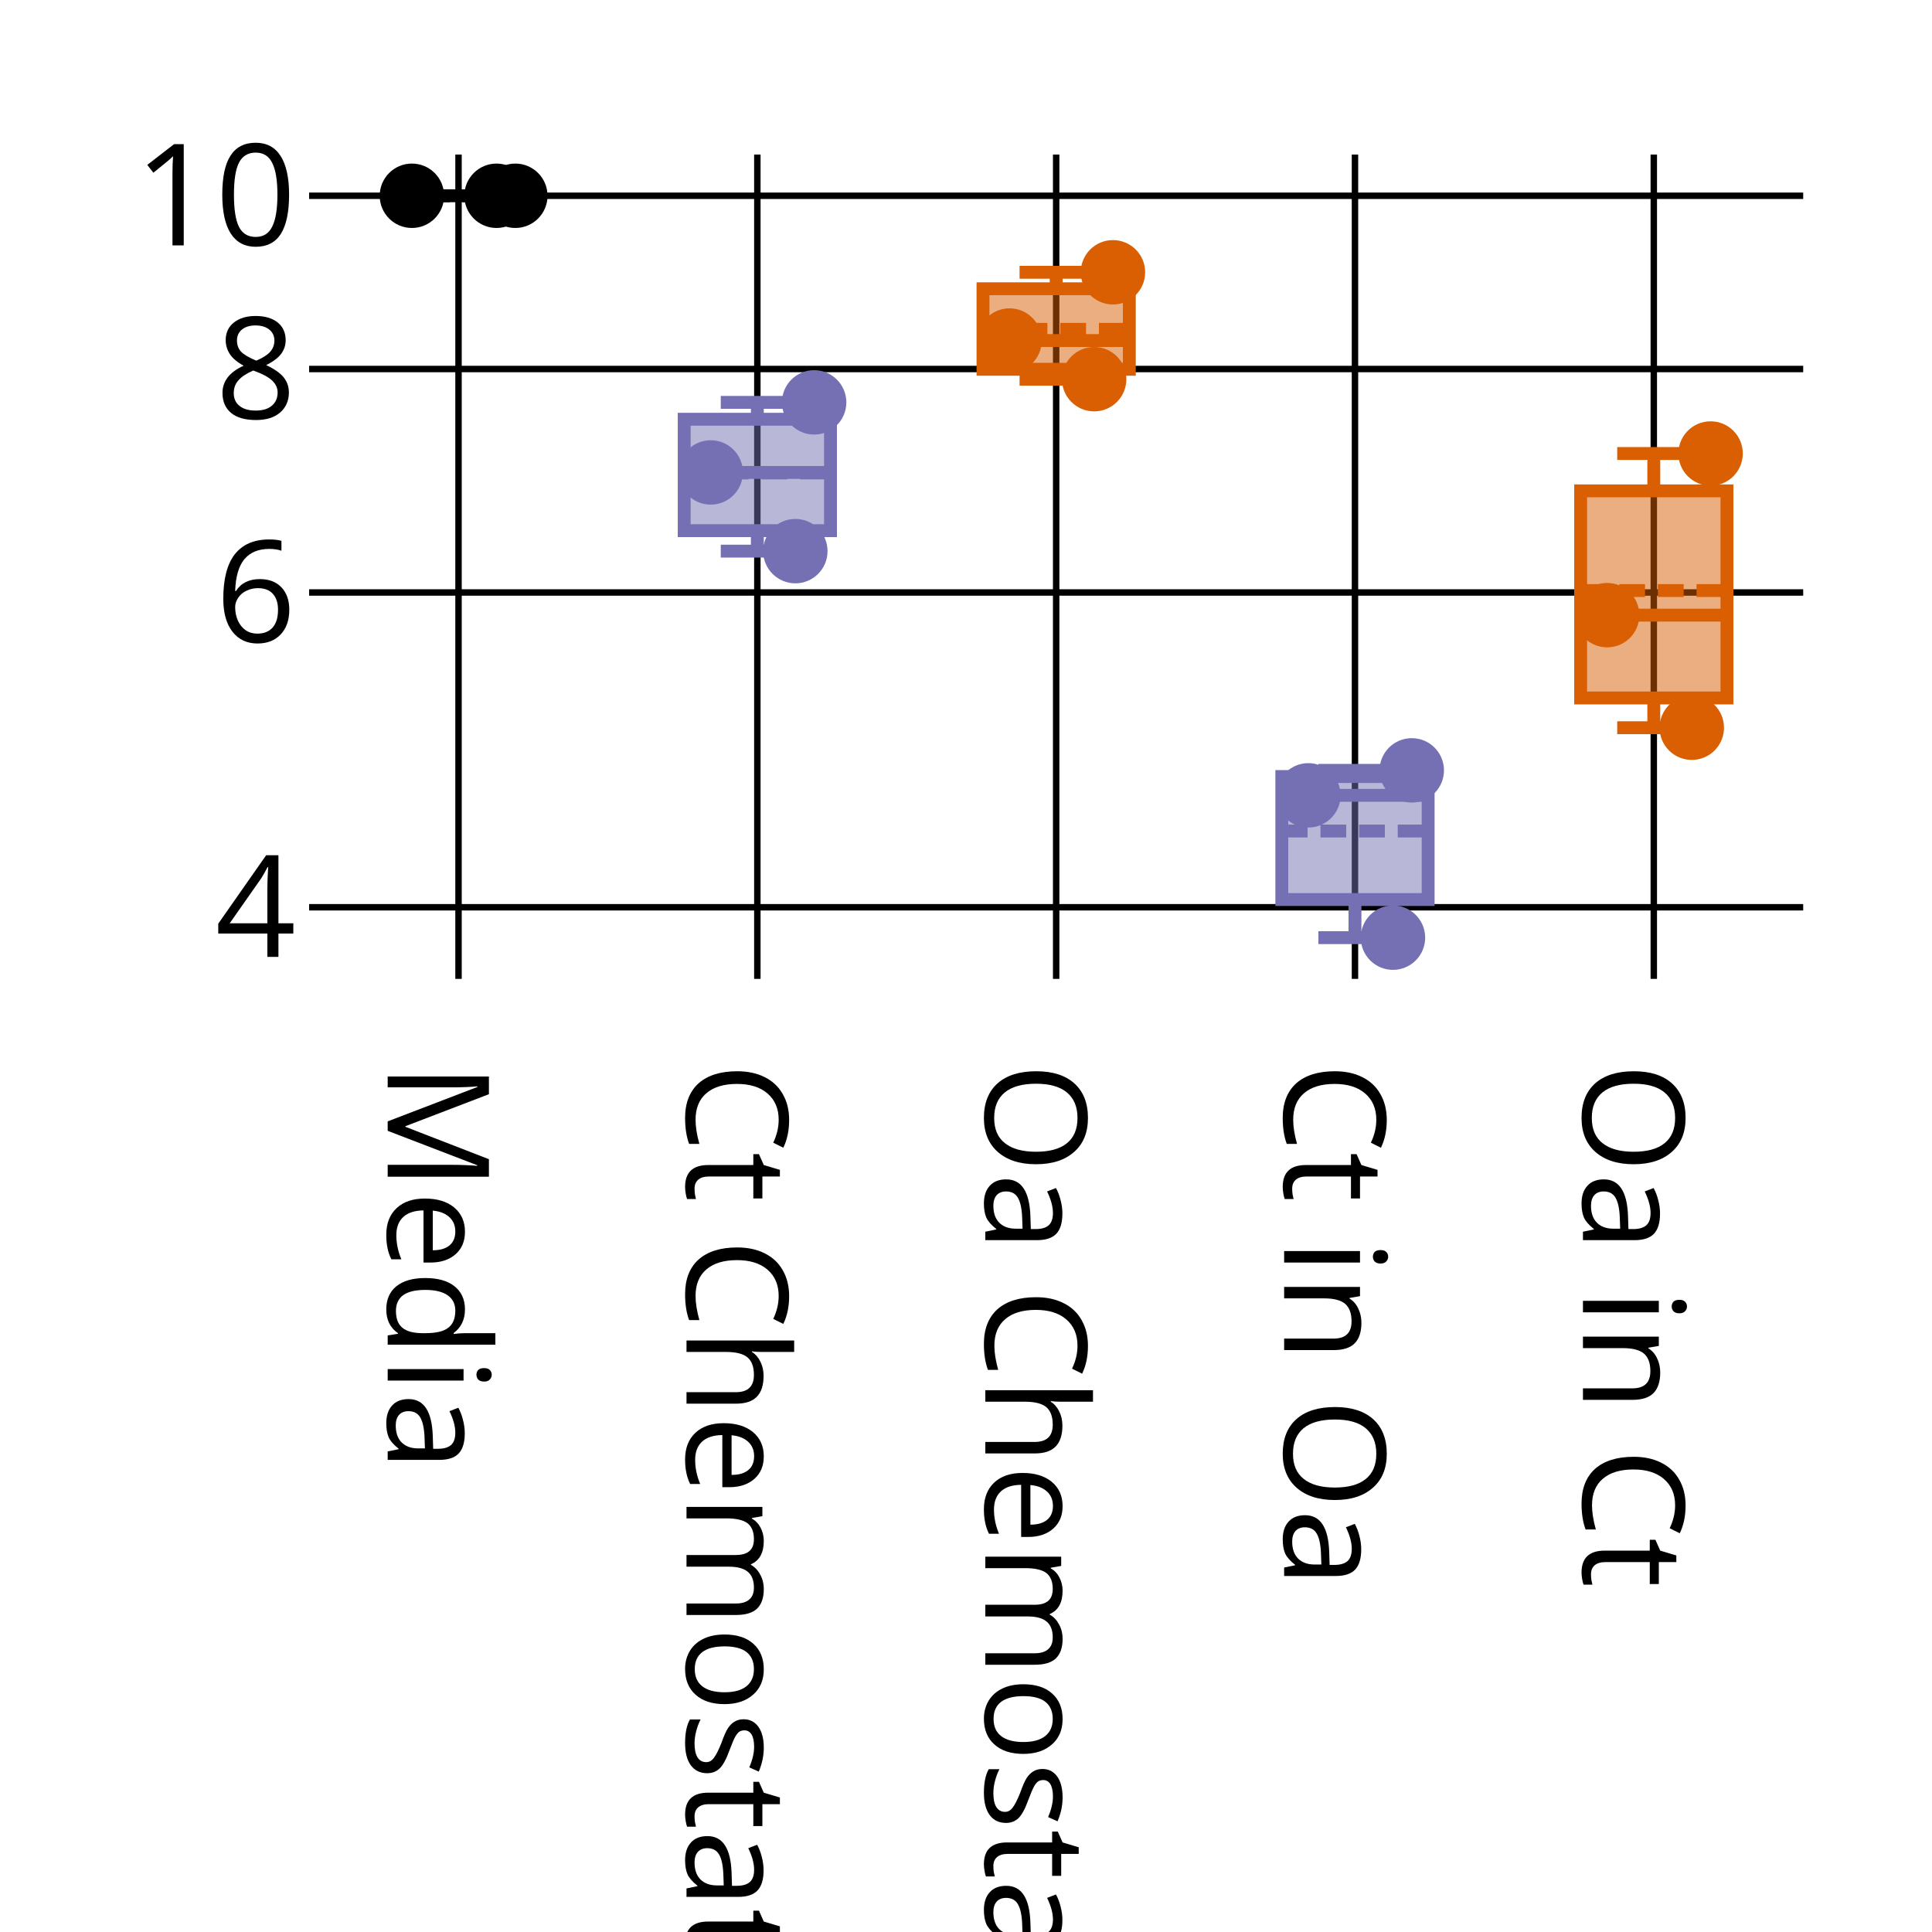
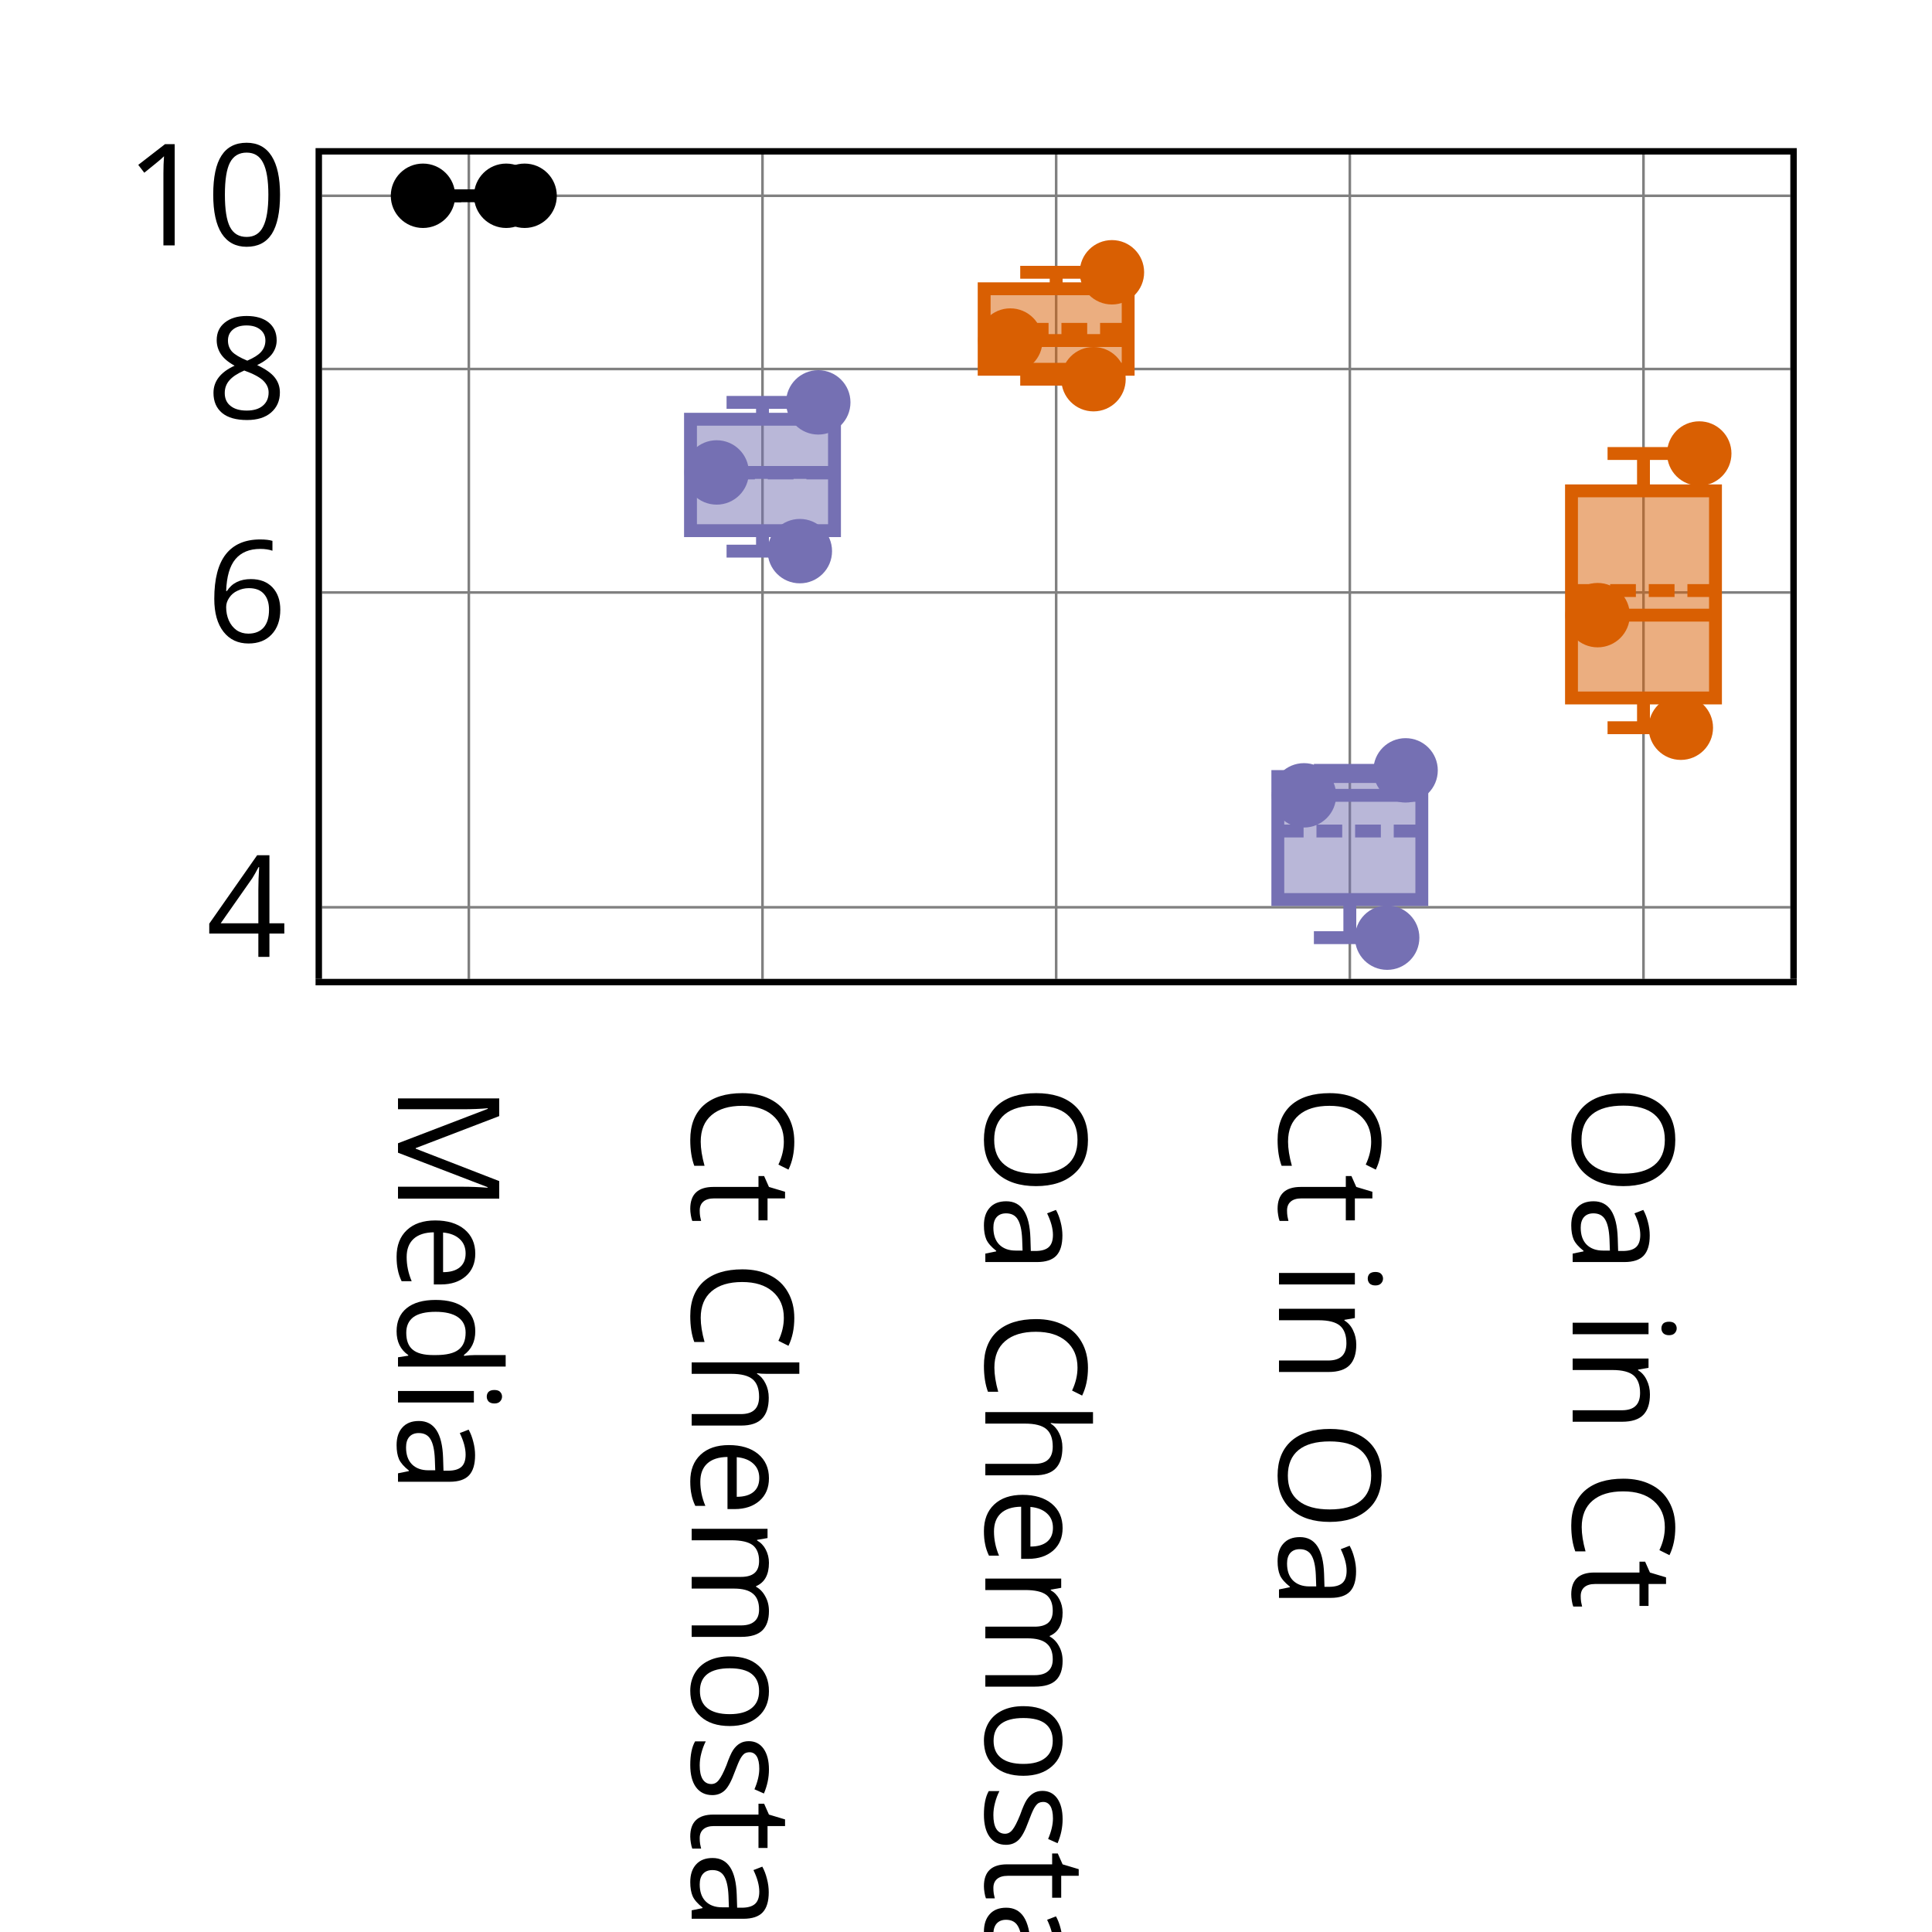
<svg xmlns="http://www.w3.org/2000/svg" class="main-svg" width="150" height="150" style="" viewBox="0 0 150 150">
  <rect x="0" y="0" width="150" height="150" style="fill: rgb(255, 255, 255); fill-opacity: 1;" />
-   <defs id="defs-a98181">
+   <defs id="defs-f77fe2">
    <g class="clips">
-       <clipPath id="clipa98181xyplot" class="plotclip">
-         <rect width="116" height="64" />
+       <clipPath id="clipf77fe2xyplot" class="plotclip">
+         <rect width="114" height="64" />
      </clipPath>
-       <clipPath class="axesclip" id="clipa98181x">
-         <rect x="24" y="0" width="116" height="150" />
+       <clipPath class="axesclip" id="clipf77fe2x">
+         <rect x="25" y="0" width="114" height="150" />
      </clipPath>
-       <clipPath class="axesclip" id="clipa98181y">
+       <clipPath class="axesclip" id="clipf77fe2y">
        <rect x="0" y="12" width="150" height="64" />
      </clipPath>
-       <clipPath class="axesclip" id="clipa98181xy">
-         <rect x="24" y="12" width="116" height="64" />
+       <clipPath class="axesclip" id="clipf77fe2xy">
+         <rect x="25" y="12" width="114" height="64" />
      </clipPath>
    </g>
    <g class="gradients" />
    <g class="patterns" />
  </defs>
  <g class="bglayer" />
  <g class="layer-below">
    <g class="imagelayer" />
    <g class="shapelayer" />
  </g>
  <g class="cartesianlayer">
    <g class="subplot xy">
      <g class="layer-subplot">
        <g class="shapelayer" />
        <g class="imagelayer" />
      </g>
      <g class="minor-gridlayer">
        <g class="x" />
        <g class="y" />
      </g>
      <g class="gridlayer">
        <g class="x">
-           <path class="xgrid crisp" transform="translate(35.6,0)" d="M0,12v64" style="stroke: rgb(0, 0, 0); stroke-opacity: 1; stroke-width: 0.5px;" />
-           <path class="xgrid crisp" transform="translate(58.8,0)" d="M0,12v64" style="stroke: rgb(0, 0, 0); stroke-opacity: 1; stroke-width: 0.5px;" />
-           <path class="xgrid crisp" transform="translate(82,0)" d="M0,12v64" style="stroke: rgb(0, 0, 0); stroke-opacity: 1; stroke-width: 0.5px;" />
-           <path class="xgrid crisp" transform="translate(105.2,0)" d="M0,12v64" style="stroke: rgb(0, 0, 0); stroke-opacity: 1; stroke-width: 0.5px;" />
-           <path class="xgrid crisp" transform="translate(128.4,0)" d="M0,12v64" style="stroke: rgb(0, 0, 0); stroke-opacity: 1; stroke-width: 0.5px;" />
+           <path class="xgrid crisp" transform="translate(36.4,0)" d="M0,12v64" style="stroke: rgb(128, 128, 128); stroke-opacity: 1; stroke-width: 0.2px;" />
+           <path class="xgrid crisp" transform="translate(59.2,0)" d="M0,12v64" style="stroke: rgb(128, 128, 128); stroke-opacity: 1; stroke-width: 0.2px;" />
+           <path class="xgrid crisp" transform="translate(82,0)" d="M0,12v64" style="stroke: rgb(128, 128, 128); stroke-opacity: 1; stroke-width: 0.2px;" />
+           <path class="xgrid crisp" transform="translate(104.8,0)" d="M0,12v64" style="stroke: rgb(128, 128, 128); stroke-opacity: 1; stroke-width: 0.2px;" />
+           <path class="xgrid crisp" transform="translate(127.6,0)" d="M0,12v64" style="stroke: rgb(128, 128, 128); stroke-opacity: 1; stroke-width: 0.2px;" />
        </g>
        <g class="y">
-           <path class="ygrid crisp" transform="translate(0,70.44)" d="M24,0h116" style="stroke: rgb(0, 0, 0); stroke-opacity: 1; stroke-width: 0.5px;" />
-           <path class="ygrid crisp" transform="translate(0,46)" d="M24,0h116" style="stroke: rgb(0, 0, 0); stroke-opacity: 1; stroke-width: 0.5px;" />
-           <path class="ygrid crisp" transform="translate(0,28.65)" d="M24,0h116" style="stroke: rgb(0, 0, 0); stroke-opacity: 1; stroke-width: 0.5px;" />
-           <path class="ygrid crisp" transform="translate(0,15.2)" d="M24,0h116" style="stroke: rgb(0, 0, 0); stroke-opacity: 1; stroke-width: 0.5px;" />
+           <path class="ygrid crisp" transform="translate(0,70.44)" d="M25,0h114" style="stroke: rgb(128, 128, 128); stroke-opacity: 1; stroke-width: 0.2px;" />
+           <path class="ygrid crisp" transform="translate(0,46)" d="M25,0h114" style="stroke: rgb(128, 128, 128); stroke-opacity: 1; stroke-width: 0.2px;" />
+           <path class="ygrid crisp" transform="translate(0,28.65)" d="M25,0h114" style="stroke: rgb(128, 128, 128); stroke-opacity: 1; stroke-width: 0.2px;" />
+           <path class="ygrid crisp" transform="translate(0,15.2)" d="M25,0h114" style="stroke: rgb(128, 128, 128); stroke-opacity: 1; stroke-width: 0.2px;" />
        </g>
      </g>
      <g class="zerolinelayer" />
      <g class="layer-between">
        <g class="shapelayer" />
        <g class="imagelayer" />
      </g>
      <path class="xlines-below" />
      <path class="ylines-below" />
      <g class="overlines-below" />
      <g class="xaxislayer-below" />
      <g class="yaxislayer-below" />
      <g class="overaxes-below" />
      <g class="overplot">
-         <g class="xy" transform="translate(24,12)" clip-path="url(#clipa98181xyplot)">
+         <g class="xy" transform="translate(25,12)" clip-path="url(#clipf77fe2xyplot)">
          <g class="boxlayer mlayer">
            <g class="trace boxes" style="opacity: 1;">
-               <path class="box" d="M5.92,3.2H17.28M5.92,3.2H17.28V3.2H5.92ZM11.6,3.2V3.2M11.6,3.2V3.2M8.76,3.2H14.44M8.76,3.2H14.44" style="vector-effect: none; stroke-width: 1px; stroke: rgb(0, 0, 0); stroke-opacity: 1; fill: rgb(0, 0, 0); fill-opacity: 0.5;" />
+               <path class="box" d="M5.81,3.2H16.99M5.81,3.2H16.99V3.2H5.81ZM11.4,3.2V3.2M11.4,3.2V3.2M8.61,3.2H14.19M8.61,3.2H14.19" style="vector-effect: none; stroke-width: 1px; stroke: rgb(0, 0, 0); stroke-opacity: 1; fill: rgb(0, 0, 0); fill-opacity: 0.5;" />
              <g class="points">
-                 <path class="point" transform="translate(14.55,3.2)" d="M2.5,0A2.5,2.5 0 1,1 0,-2.5A2.5,2.5 0 0,1 2.5,0Z" style="opacity: 1; stroke-width: 0px; fill: rgb(0, 0, 0); fill-opacity: 1;" />
-                 <path class="point" transform="translate(7.98,3.2)" d="M2.5,0A2.5,2.5 0 1,1 0,-2.5A2.5,2.5 0 0,1 2.5,0Z" style="opacity: 1; stroke-width: 0px; fill: rgb(0, 0, 0); fill-opacity: 1;" />
-                 <path class="point" transform="translate(16.01,3.2)" d="M2.5,0A2.5,2.5 0 1,1 0,-2.5A2.5,2.5 0 0,1 2.5,0Z" style="opacity: 1; stroke-width: 0px; fill: rgb(0, 0, 0); fill-opacity: 1;" />
+                 <path class="point" transform="translate(14.3,3.2)" d="M2.5,0A2.5,2.5 0 1,1 0,-2.5A2.5,2.5 0 0,1 2.5,0Z" style="opacity: 1; stroke-width: 0px; fill: rgb(0, 0, 0); fill-opacity: 1;" />
+                 <path class="point" transform="translate(7.84,3.2)" d="M2.5,0A2.5,2.5 0 1,1 0,-2.5A2.5,2.5 0 0,1 2.5,0Z" style="opacity: 1; stroke-width: 0px; fill: rgb(0, 0, 0); fill-opacity: 1;" />
+                 <path class="point" transform="translate(15.73,3.2)" d="M2.5,0A2.5,2.5 0 1,1 0,-2.5A2.5,2.5 0 0,1 2.5,0Z" style="opacity: 1; stroke-width: 0px; fill: rgb(0, 0, 0); fill-opacity: 1;" />
              </g>
-               <path class="mean" d="M5.92,3.2H17.28" style="fill: none; vector-effect: non-scaling-stroke; stroke-width: 1; stroke-dasharray: 2px, 1px; stroke: rgb(0, 0, 0); stroke-opacity: 1;" />
+               <path class="mean" d="M5.81,3.2H16.99" style="fill: none; vector-effect: non-scaling-stroke; stroke-width: 1; stroke-dasharray: 2px, 1px; stroke: rgb(0, 0, 0); stroke-opacity: 1;" />
            </g>
            <g class="trace boxes" style="opacity: 1;">
-               <path class="box" d="M29.12,24.68H40.48M29.12,29.2H40.48V20.55H29.12ZM34.8,29.2V30.79M34.8,20.55V19.24M31.96,30.79H37.64M31.96,19.24H37.64" style="vector-effect: none; stroke-width: 1px; stroke: rgb(117, 112, 179); stroke-opacity: 1; fill: rgb(117, 112, 179); fill-opacity: 0.5;" />
+               <path class="box" d="M28.61,24.68H39.79M28.61,29.2H39.79V20.55H28.61ZM34.2,29.2V30.79M34.2,20.55V19.24M31.41,30.79H36.99M31.41,19.24H36.99" style="vector-effect: none; stroke-width: 1px; stroke: rgb(117, 112, 179); stroke-opacity: 1; fill: rgb(117, 112, 179); fill-opacity: 0.5;" />
              <g class="points">
-                 <path class="point" transform="translate(37.75,30.79)" d="M2.5,0A2.5,2.5 0 1,1 0,-2.5A2.5,2.5 0 0,1 2.5,0Z" style="opacity: 1; stroke-width: 0px; fill: rgb(117, 112, 179); fill-opacity: 1;" />
-                 <path class="point" transform="translate(31.18,24.68)" d="M2.5,0A2.5,2.5 0 1,1 0,-2.5A2.5,2.5 0 0,1 2.5,0Z" style="opacity: 1; stroke-width: 0px; fill: rgb(117, 112, 179); fill-opacity: 1;" />
-                 <path class="point" transform="translate(39.21,19.24)" d="M2.5,0A2.5,2.5 0 1,1 0,-2.5A2.5,2.5 0 0,1 2.5,0Z" style="opacity: 1; stroke-width: 0px; fill: rgb(117, 112, 179); fill-opacity: 1;" />
+                 <path class="point" transform="translate(37.1,30.79)" d="M2.5,0A2.5,2.5 0 1,1 0,-2.5A2.5,2.5 0 0,1 2.5,0Z" style="opacity: 1; stroke-width: 0px; fill: rgb(117, 112, 179); fill-opacity: 1;" />
+                 <path class="point" transform="translate(30.64,24.68)" d="M2.5,0A2.5,2.5 0 1,1 0,-2.5A2.5,2.5 0 0,1 2.5,0Z" style="opacity: 1; stroke-width: 0px; fill: rgb(117, 112, 179); fill-opacity: 1;" />
+                 <path class="point" transform="translate(38.53,19.24)" d="M2.5,0A2.5,2.5 0 1,1 0,-2.5A2.5,2.5 0 0,1 2.5,0Z" style="opacity: 1; stroke-width: 0px; fill: rgb(117, 112, 179); fill-opacity: 1;" />
              </g>
-               <path class="mean" d="M29.12,24.72H40.48" style="fill: none; vector-effect: non-scaling-stroke; stroke-width: 1; stroke-dasharray: 2px, 1px; stroke: rgb(117, 112, 179); stroke-opacity: 1;" />
+               <path class="mean" d="M28.61,24.72H39.79" style="fill: none; vector-effect: non-scaling-stroke; stroke-width: 1; stroke-dasharray: 2px, 1px; stroke: rgb(117, 112, 179); stroke-opacity: 1;" />
            </g>
            <g class="trace boxes" style="opacity: 1;">
-               <path class="box" d="M52.32,14.44H63.68M52.32,16.67H63.68V10.42H52.32ZM58,16.67V17.44M58,10.42V9.14M55.16,17.44H60.84M55.16,9.14H60.84" style="vector-effect: none; stroke-width: 1px; stroke: rgb(217, 95, 2); stroke-opacity: 1; fill: rgb(217, 95, 2); fill-opacity: 0.5;" />
+               <path class="box" d="M51.41,14.44H62.59M51.41,16.67H62.59V10.42H51.41ZM57,16.67V17.44M57,10.42V9.14M54.21,17.44H59.79M54.21,9.14H59.79" style="vector-effect: none; stroke-width: 1px; stroke: rgb(217, 95, 2); stroke-opacity: 1; fill: rgb(217, 95, 2); fill-opacity: 0.5;" />
              <g class="points">
-                 <path class="point" transform="translate(60.95,17.44)" d="M2.5,0A2.5,2.5 0 1,1 0,-2.5A2.5,2.5 0 0,1 2.5,0Z" style="opacity: 1; stroke-width: 0px; fill: rgb(217, 95, 2); fill-opacity: 1;" />
-                 <path class="point" transform="translate(54.38,14.44)" d="M2.5,0A2.5,2.5 0 1,1 0,-2.5A2.5,2.5 0 0,1 2.5,0Z" style="opacity: 1; stroke-width: 0px; fill: rgb(217, 95, 2); fill-opacity: 1;" />
-                 <path class="point" transform="translate(62.41,9.14)" d="M2.5,0A2.5,2.5 0 1,1 0,-2.5A2.5,2.5 0 0,1 2.5,0Z" style="opacity: 1; stroke-width: 0px; fill: rgb(217, 95, 2); fill-opacity: 1;" />
+                 <path class="point" transform="translate(59.9,17.44)" d="M2.5,0A2.5,2.5 0 1,1 0,-2.5A2.5,2.5 0 0,1 2.5,0Z" style="opacity: 1; stroke-width: 0px; fill: rgb(217, 95, 2); fill-opacity: 1;" />
+                 <path class="point" transform="translate(53.44,14.44)" d="M2.5,0A2.5,2.5 0 1,1 0,-2.5A2.5,2.5 0 0,1 2.5,0Z" style="opacity: 1; stroke-width: 0px; fill: rgb(217, 95, 2); fill-opacity: 1;" />
+                 <path class="point" transform="translate(61.33,9.14)" d="M2.5,0A2.5,2.5 0 1,1 0,-2.5A2.5,2.5 0 0,1 2.5,0Z" style="opacity: 1; stroke-width: 0px; fill: rgb(217, 95, 2); fill-opacity: 1;" />
              </g>
-               <path class="mean" d="M52.32,13.57H63.68" style="fill: none; vector-effect: non-scaling-stroke; stroke-width: 1; stroke-dasharray: 2px, 1px; stroke: rgb(217, 95, 2); stroke-opacity: 1;" />
+               <path class="mean" d="M51.41,13.57H62.59" style="fill: none; vector-effect: non-scaling-stroke; stroke-width: 1; stroke-dasharray: 2px, 1px; stroke: rgb(217, 95, 2); stroke-opacity: 1;" />
            </g>
            <g class="trace boxes" style="opacity: 1;">
-               <path class="box" d="M75.52,49.75H86.88M75.52,57.84H86.88V48.29H75.52ZM81.2,57.84V60.8M81.2,48.29V47.81M78.36,60.8H84.04M78.36,47.81H84.04" style="vector-effect: none; stroke-width: 1px; stroke: rgb(117, 112, 179); stroke-opacity: 1; fill: rgb(117, 112, 179); fill-opacity: 0.5;" />
+               <path class="box" d="M74.21,49.75H85.39M74.21,57.84H85.39V48.29H74.21ZM79.8,57.84V60.8M79.8,48.29V47.81M77.01,60.8H82.59M77.01,47.81H82.59" style="vector-effect: none; stroke-width: 1px; stroke: rgb(117, 112, 179); stroke-opacity: 1; fill: rgb(117, 112, 179); fill-opacity: 0.5;" />
              <g class="points">
-                 <path class="point" transform="translate(84.15,60.8)" d="M2.5,0A2.5,2.5 0 1,1 0,-2.5A2.5,2.5 0 0,1 2.5,0Z" style="opacity: 1; stroke-width: 0px; fill: rgb(117, 112, 179); fill-opacity: 1;" />
-                 <path class="point" transform="translate(77.58,49.75)" d="M2.5,0A2.5,2.5 0 1,1 0,-2.5A2.5,2.5 0 0,1 2.5,0Z" style="opacity: 1; stroke-width: 0px; fill: rgb(117, 112, 179); fill-opacity: 1;" />
-                 <path class="point" transform="translate(85.61,47.81)" d="M2.5,0A2.5,2.5 0 1,1 0,-2.5A2.5,2.5 0 0,1 2.5,0Z" style="opacity: 1; stroke-width: 0px; fill: rgb(117, 112, 179); fill-opacity: 1;" />
+                 <path class="point" transform="translate(82.7,60.8)" d="M2.5,0A2.5,2.5 0 1,1 0,-2.5A2.5,2.5 0 0,1 2.5,0Z" style="opacity: 1; stroke-width: 0px; fill: rgb(117, 112, 179); fill-opacity: 1;" />
+                 <path class="point" transform="translate(76.24,49.75)" d="M2.5,0A2.5,2.5 0 1,1 0,-2.5A2.5,2.5 0 0,1 2.5,0Z" style="opacity: 1; stroke-width: 0px; fill: rgb(117, 112, 179); fill-opacity: 1;" />
+                 <path class="point" transform="translate(84.13,47.81)" d="M2.5,0A2.5,2.5 0 1,1 0,-2.5A2.5,2.5 0 0,1 2.5,0Z" style="opacity: 1; stroke-width: 0px; fill: rgb(117, 112, 179); fill-opacity: 1;" />
              </g>
-               <path class="mean" d="M75.52,52.52H86.88" style="fill: none; vector-effect: non-scaling-stroke; stroke-width: 1; stroke-dasharray: 2px, 1px; stroke: rgb(117, 112, 179); stroke-opacity: 1;" />
+               <path class="mean" d="M74.21,52.52H85.39" style="fill: none; vector-effect: non-scaling-stroke; stroke-width: 1; stroke-dasharray: 2px, 1px; stroke: rgb(117, 112, 179); stroke-opacity: 1;" />
            </g>
            <g class="trace boxes" style="opacity: 1;">
-               <path class="box" d="M98.72,35.76H110.08M98.72,42.19H110.08V26.11H98.72ZM104.4,42.19V44.5M104.4,26.11V23.21M101.56,44.5H107.24M101.56,23.21H107.24" style="vector-effect: none; stroke-width: 1px; stroke: rgb(217, 95, 2); stroke-opacity: 1; fill: rgb(217, 95, 2); fill-opacity: 0.5;" />
+               <path class="box" d="M97.01,35.76H108.19M97.01,42.19H108.19V26.11H97.01ZM102.6,42.19V44.5M102.6,26.11V23.21M99.81,44.5H105.39M99.81,23.21H105.39" style="vector-effect: none; stroke-width: 1px; stroke: rgb(217, 95, 2); stroke-opacity: 1; fill: rgb(217, 95, 2); fill-opacity: 0.5;" />
              <g class="points">
-                 <path class="point" transform="translate(107.35,44.5)" d="M2.5,0A2.5,2.5 0 1,1 0,-2.5A2.5,2.5 0 0,1 2.5,0Z" style="opacity: 1; stroke-width: 0px; fill: rgb(217, 95, 2); fill-opacity: 1;" />
-                 <path class="point" transform="translate(100.78,35.76)" d="M2.5,0A2.5,2.5 0 1,1 0,-2.5A2.5,2.5 0 0,1 2.5,0Z" style="opacity: 1; stroke-width: 0px; fill: rgb(217, 95, 2); fill-opacity: 1;" />
-                 <path class="point" transform="translate(108.81,23.21)" d="M2.5,0A2.5,2.5 0 1,1 0,-2.5A2.5,2.5 0 0,1 2.5,0Z" style="opacity: 1; stroke-width: 0px; fill: rgb(217, 95, 2); fill-opacity: 1;" />
+                 <path class="point" transform="translate(105.5,44.5)" d="M2.5,0A2.5,2.5 0 1,1 0,-2.5A2.5,2.5 0 0,1 2.5,0Z" style="opacity: 1; stroke-width: 0px; fill: rgb(217, 95, 2); fill-opacity: 1;" />
+                 <path class="point" transform="translate(99.04,35.76)" d="M2.5,0A2.5,2.5 0 1,1 0,-2.5A2.5,2.5 0 0,1 2.5,0Z" style="opacity: 1; stroke-width: 0px; fill: rgb(217, 95, 2); fill-opacity: 1;" />
+                 <path class="point" transform="translate(106.93,23.21)" d="M2.5,0A2.5,2.5 0 1,1 0,-2.5A2.5,2.5 0 0,1 2.5,0Z" style="opacity: 1; stroke-width: 0px; fill: rgb(217, 95, 2); fill-opacity: 1;" />
              </g>
-               <path class="mean" d="M98.72,33.85H110.08" style="fill: none; vector-effect: non-scaling-stroke; stroke-width: 1; stroke-dasharray: 2px, 1px; stroke: rgb(217, 95, 2); stroke-opacity: 1;" />
+               <path class="mean" d="M97.01,33.85H108.19" style="fill: none; vector-effect: non-scaling-stroke; stroke-width: 1; stroke-dasharray: 2px, 1px; stroke: rgb(217, 95, 2); stroke-opacity: 1;" />
            </g>
          </g>
        </g>
      </g>
-       <path class="xlines-above crisp" d="M0,0" style="fill: none;" />
-       <path class="ylines-above crisp" d="M0,0" style="fill: none;" />
+       <path class="xlines-above crisp" d="M24.5,76.25H139.5M24.5,11.75H139.5" style="fill: none; stroke-width: 0.5px; stroke: rgb(0, 0, 0); stroke-opacity: 1;" />
+       <path class="ylines-above crisp" d="M24.75,12V76M139.25,12V76" style="fill: none; stroke-width: 0.5px; stroke: rgb(0, 0, 0); stroke-opacity: 1;" />
      <g class="overlines-above" />
      <g class="xaxislayer-above">
        <g class="xtick">
-           <text text-anchor="start" x="0" y="88" transform="translate(35.6,0) rotate(90,0,82.5)" style="font-family: 'Open Sans', verdana, arial, sans-serif; font-size: 11px; fill: rgb(0, 0, 0); fill-opacity: 1; white-space: pre; opacity: 1;">Media</text>
+           <text text-anchor="start" x="0" y="89.7" transform="translate(36.4,0) rotate(90,0,84.2)" style="font-family: 'Open Sans', verdana, arial, sans-serif; font-size: 11px; fill: rgb(0, 0, 0); fill-opacity: 1; white-space: pre; opacity: 1;">Media</text>
        </g>
        <g class="xtick">
-           <text text-anchor="start" x="0" y="88" transform="translate(58.8,0) rotate(90,0,82.5)" style="font-family: 'Open Sans', verdana, arial, sans-serif; font-size: 11px; fill: rgb(0, 0, 0); fill-opacity: 1; white-space: pre; opacity: 1;">Ct Chemostat</text>
+           <text text-anchor="start" x="0" y="89.7" transform="translate(59.2,0) rotate(90,0,84.2)" style="font-family: 'Open Sans', verdana, arial, sans-serif; font-size: 11px; fill: rgb(0, 0, 0); fill-opacity: 1; white-space: pre; opacity: 1;">Ct Chemostat</text>
        </g>
        <g class="xtick">
-           <text text-anchor="start" x="0" y="88" transform="translate(82,0) rotate(90,0,82.5)" style="font-family: 'Open Sans', verdana, arial, sans-serif; font-size: 11px; fill: rgb(0, 0, 0); fill-opacity: 1; white-space: pre; opacity: 1;">Oa Chemostat</text>
+           <text text-anchor="start" x="0" y="89.7" transform="translate(82,0) rotate(90,0,84.2)" style="font-family: 'Open Sans', verdana, arial, sans-serif; font-size: 11px; fill: rgb(0, 0, 0); fill-opacity: 1; white-space: pre; opacity: 1;">Oa Chemostat</text>
        </g>
        <g class="xtick">
-           <text text-anchor="start" x="0" y="88" transform="translate(105.2,0) rotate(90,0,82.5)" style="font-family: 'Open Sans', verdana, arial, sans-serif; font-size: 11px; fill: rgb(0, 0, 0); fill-opacity: 1; white-space: pre; opacity: 1;">Ct in Oa</text>
+           <text text-anchor="start" x="0" y="89.7" transform="translate(104.8,0) rotate(90,0,84.2)" style="font-family: 'Open Sans', verdana, arial, sans-serif; font-size: 11px; fill: rgb(0, 0, 0); fill-opacity: 1; white-space: pre; opacity: 1;">Ct in Oa</text>
        </g>
        <g class="xtick">
-           <text text-anchor="start" x="0" y="88" transform="translate(128.4,0) rotate(90,0,82.5)" style="font-family: 'Open Sans', verdana, arial, sans-serif; font-size: 11px; fill: rgb(0, 0, 0); fill-opacity: 1; white-space: pre; opacity: 1;">Oa in Ct</text>
+           <text text-anchor="start" x="0" y="89.7" transform="translate(127.6,0) rotate(90,0,84.2)" style="font-family: 'Open Sans', verdana, arial, sans-serif; font-size: 11px; fill: rgb(0, 0, 0); fill-opacity: 1; white-space: pre; opacity: 1;">Oa in Ct</text>
        </g>
      </g>
      <g class="yaxislayer-above">
        <g class="ytick">
-           <text text-anchor="end" x="23" y="3.85" transform="translate(0,70.44)" style="font-family: 'Open Sans', verdana, arial, sans-serif; font-size: 11px; fill: rgb(0, 0, 0); fill-opacity: 1; white-space: pre; opacity: 1;">4</text>
+           <text text-anchor="end" x="22.3" y="3.85" transform="translate(0,70.44)" style="font-family: 'Open Sans', verdana, arial, sans-serif; font-size: 11px; fill: rgb(0, 0, 0); fill-opacity: 1; white-space: pre; opacity: 1;">4</text>
        </g>
        <g class="ytick">
-           <text text-anchor="end" x="23" y="3.85" style="font-family: 'Open Sans', verdana, arial, sans-serif; font-size: 11px; fill: rgb(0, 0, 0); fill-opacity: 1; white-space: pre; opacity: 1;" transform="translate(0,46)">6</text>
+           <text text-anchor="end" x="22.3" y="3.85" style="font-family: 'Open Sans', verdana, arial, sans-serif; font-size: 11px; fill: rgb(0, 0, 0); fill-opacity: 1; white-space: pre; opacity: 1;" transform="translate(0,46)">6</text>
        </g>
        <g class="ytick">
-           <text text-anchor="end" x="23" y="3.85" style="font-family: 'Open Sans', verdana, arial, sans-serif; font-size: 11px; fill: rgb(0, 0, 0); fill-opacity: 1; white-space: pre; opacity: 1;" transform="translate(0,28.65)">8</text>
+           <text text-anchor="end" x="22.3" y="3.85" style="font-family: 'Open Sans', verdana, arial, sans-serif; font-size: 11px; fill: rgb(0, 0, 0); fill-opacity: 1; white-space: pre; opacity: 1;" transform="translate(0,28.65)">8</text>
        </g>
        <g class="ytick">
-           <text text-anchor="end" x="23" y="3.85" style="font-family: 'Open Sans', verdana, arial, sans-serif; font-size: 11px; fill: rgb(0, 0, 0); fill-opacity: 1; white-space: pre; opacity: 1;" transform="translate(0,15.2)">10</text>
+           <text text-anchor="end" x="22.3" y="3.85" style="font-family: 'Open Sans', verdana, arial, sans-serif; font-size: 11px; fill: rgb(0, 0, 0); fill-opacity: 1; white-space: pre; opacity: 1;" transform="translate(0,15.2)">10</text>
        </g>
      </g>
      <g class="overaxes-above" />
    </g>
  </g>
  <g class="polarlayer" />
  <g class="smithlayer" />
  <g class="ternarylayer" />
  <g class="geolayer" />
  <g class="funnelarealayer" />
  <g class="pielayer" />
  <g class="iciclelayer" />
  <g class="treemaplayer" />
  <g class="sunburstlayer" />
  <g class="glimages" />
-   <defs id="topdefs-a98181">
+   <defs id="topdefs-f77fe2">
    <g class="clips" />
  </defs>
  <g class="layer-above">
    <g class="imagelayer" />
    <g class="shapelayer" />
  </g>
  <g class="infolayer">
    <g class="g-gtitle" />
    <g class="g-xtitle" />
    <g class="g-ytitle" />
  </g>
</svg>
